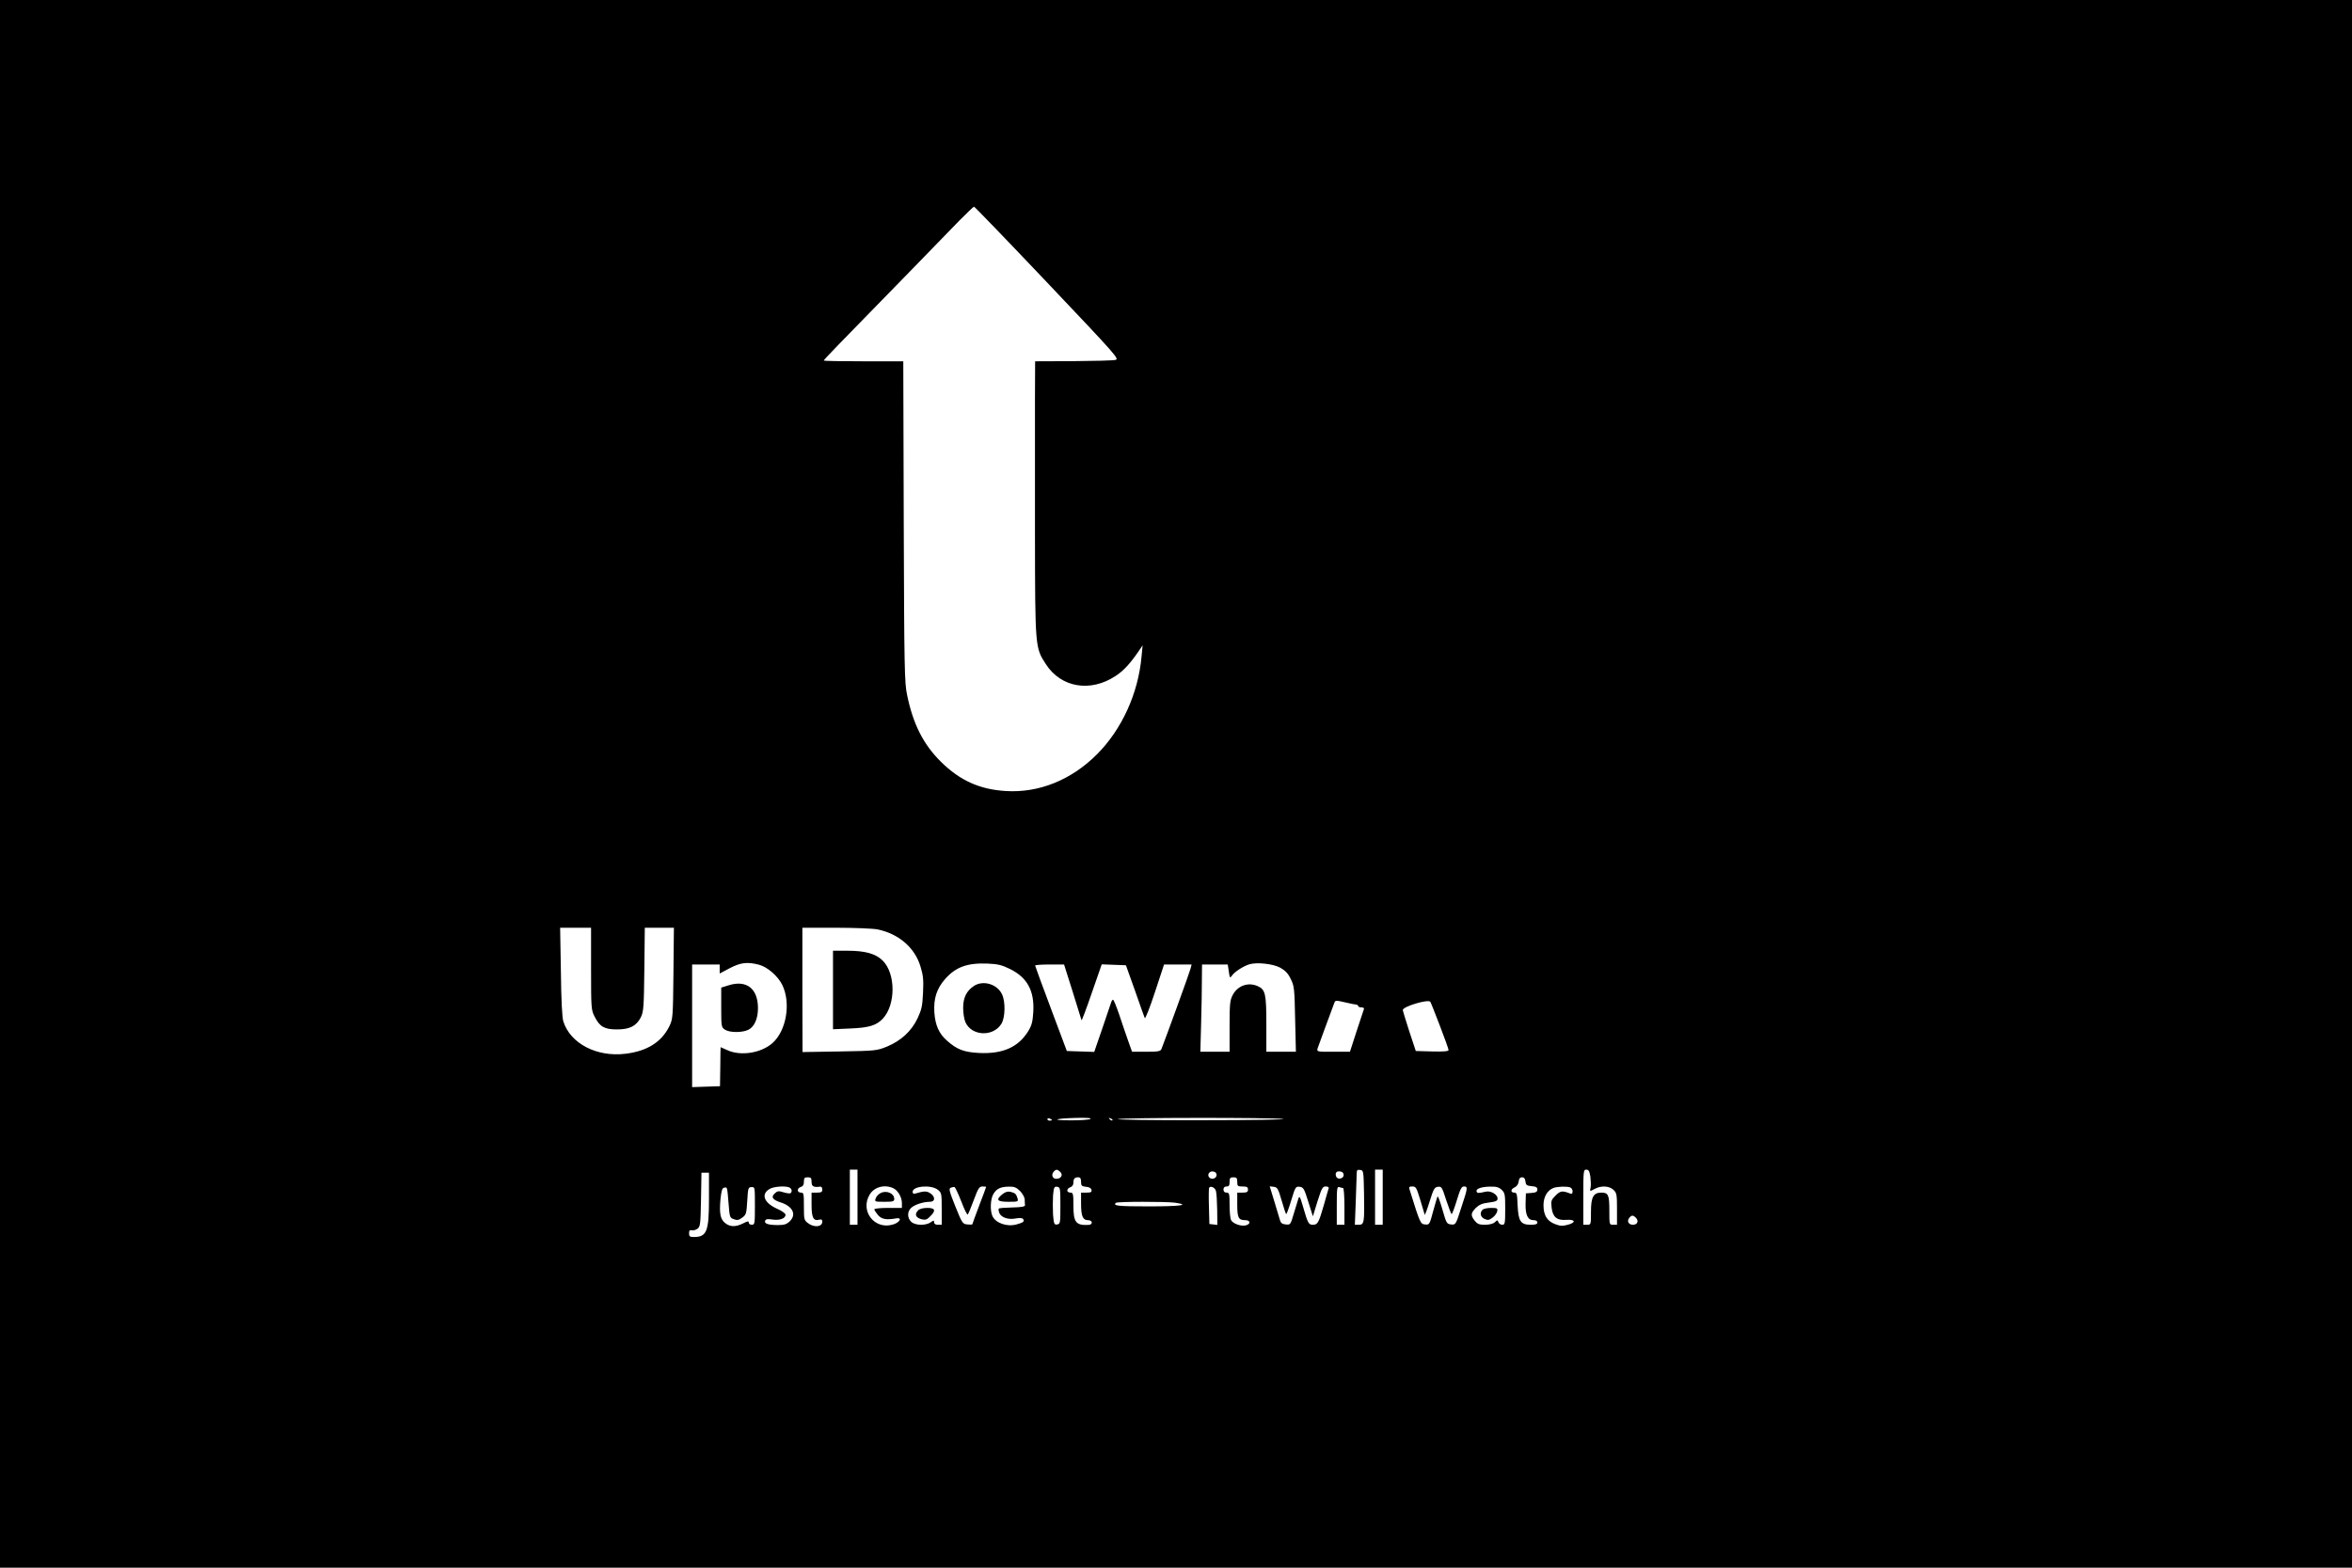
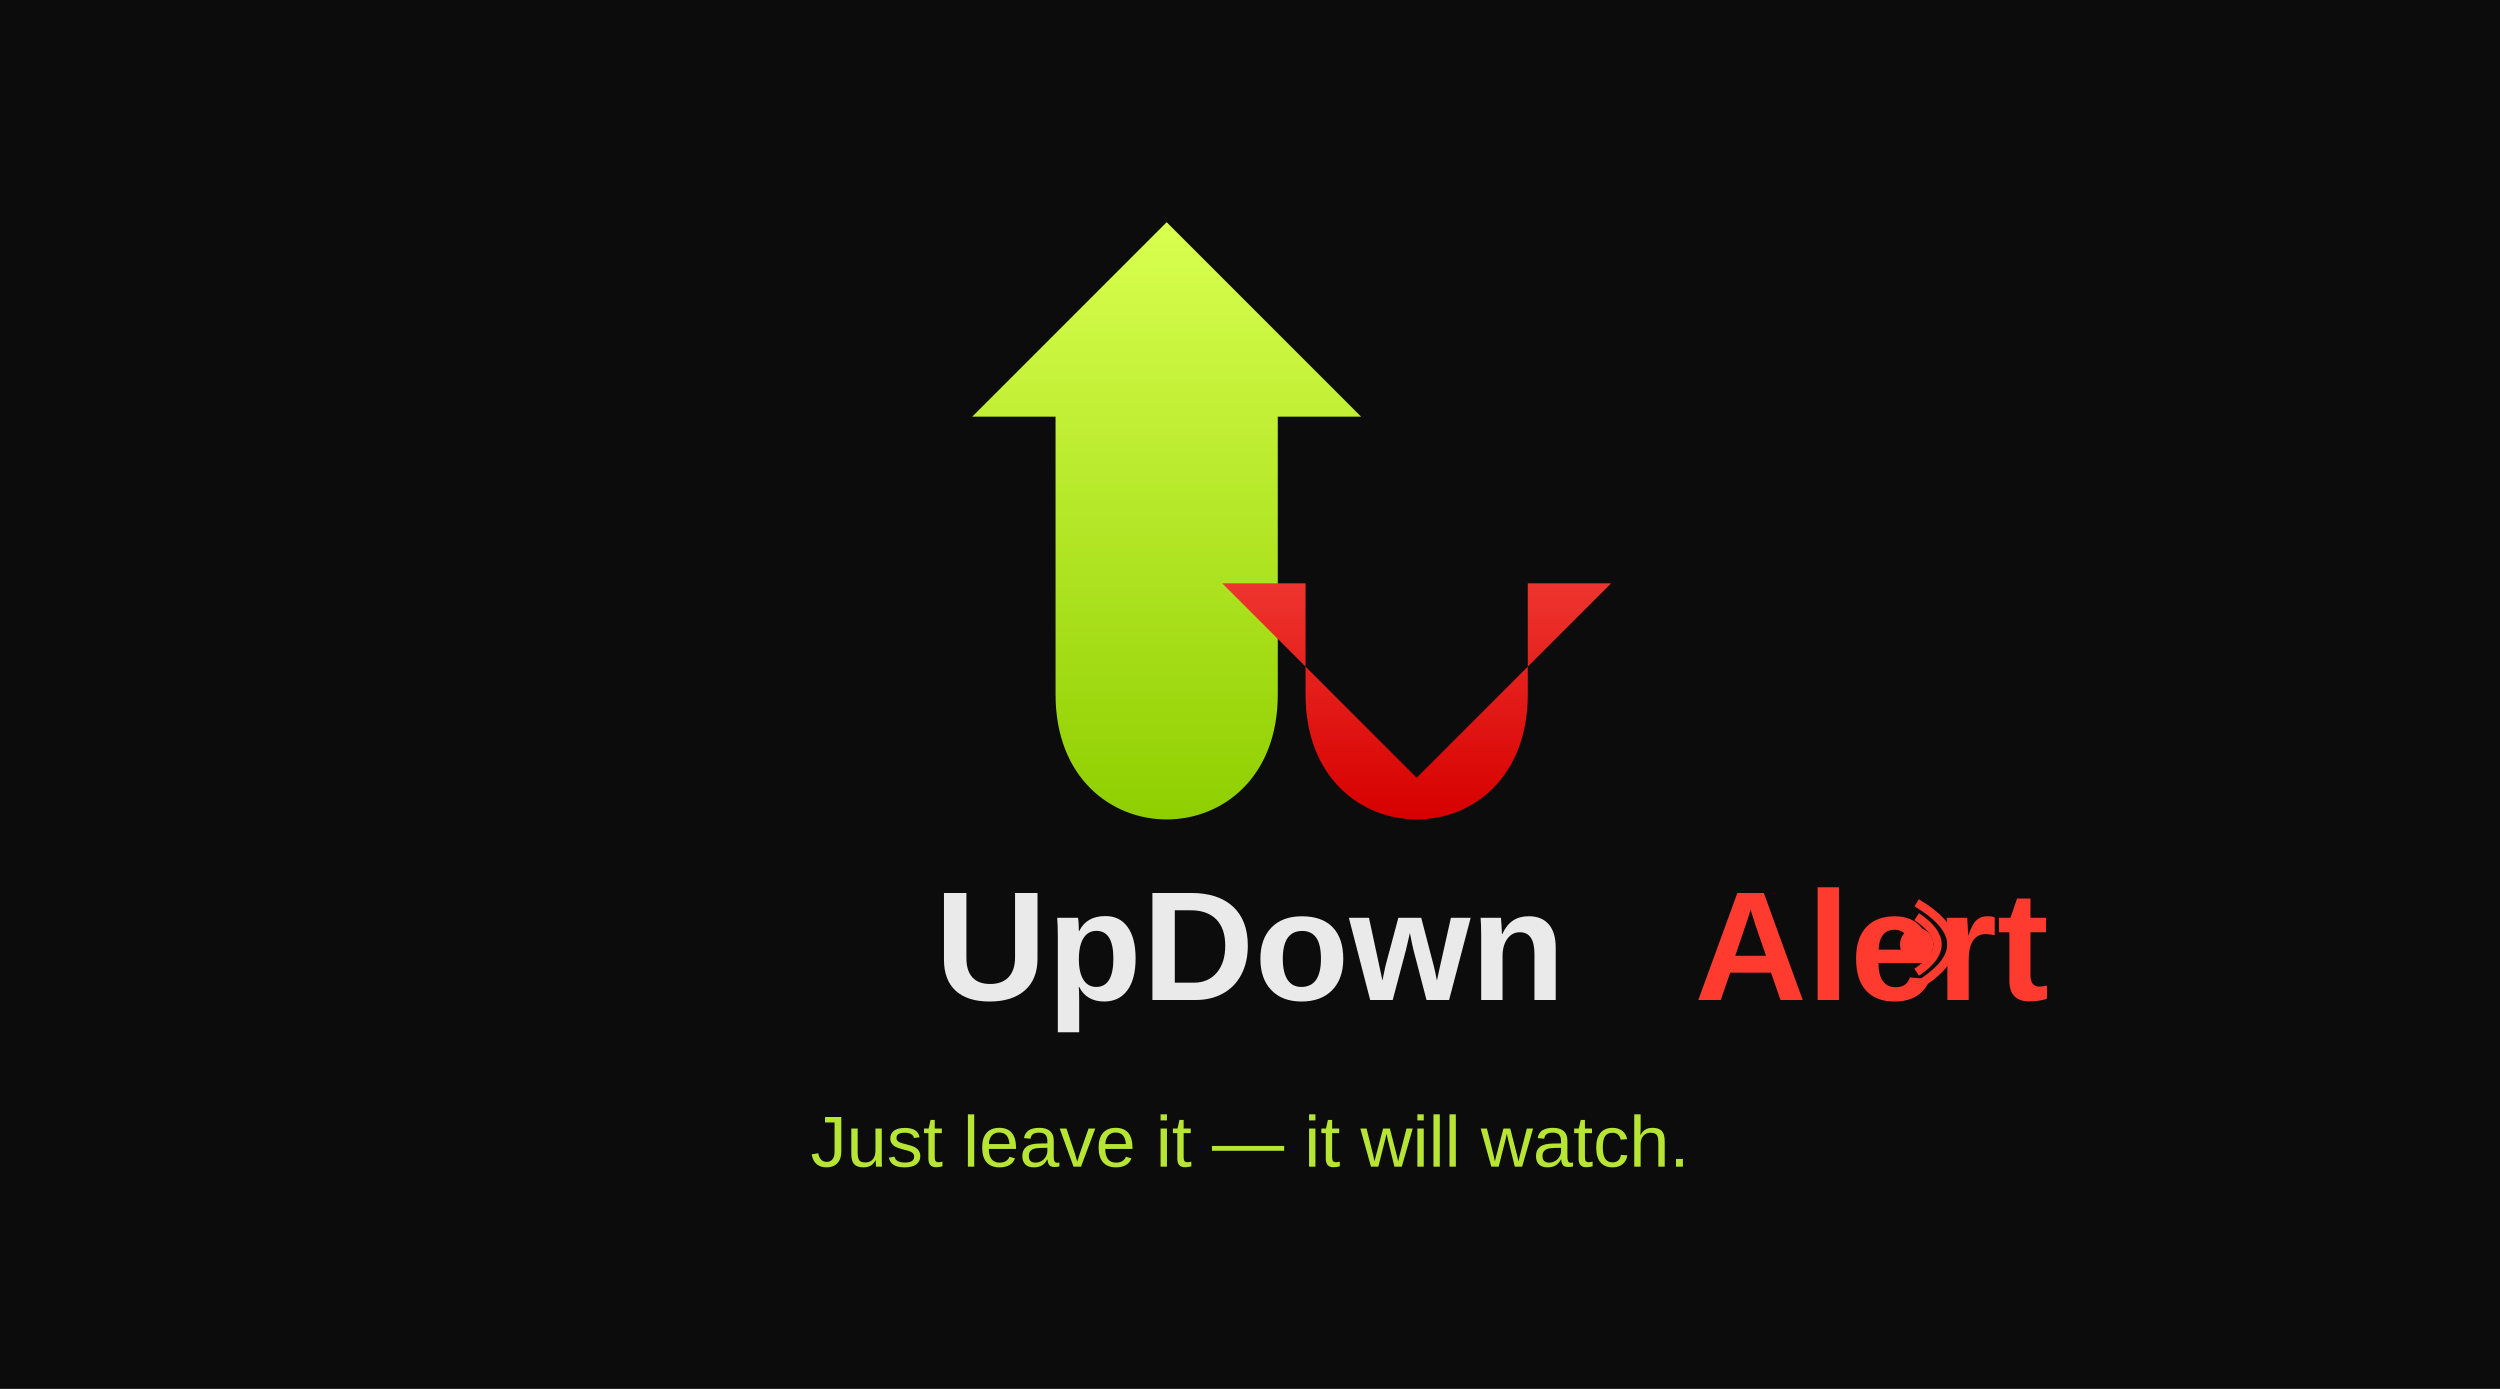
- <svg xmlns="http://www.w3.org/2000/svg" version="1.0" width="1536pt" height="1024pt" viewBox="0 0 1536 1024" preserveAspectRatio="xMidYMid meet">
-   <g transform="translate(0,1024) scale(0.1,-0.1)" fill="#000000" stroke="none">
-     <path d="M0 5120 l0 -5120 7680 0 7680 0 0 5120 0 5120 -7680 0 -7680 0 0 -5120z m6840 3273 c457 -482 471 -498 444 -504 -16 -4 -140 -7 -276 -8 l-248 -1 -1 -237 c0 -131 0 -534 0 -896 1 -736 1 -738 71 -845 99 -154 292 -186 456 -77 51 33 95 81 149 160 l27 40 -7 -74 c-22 -242 -129 -475 -290 -637 -167 -168 -379 -254 -595 -241 -171 10 -301 68 -426 192 -114 113 -181 245 -220 435 -17 78 -19 175 -22 1133 l-3 1047 -260 0 c-142 0 -259 2 -259 5 0 6 66 74 580 600 118 121 255 262 304 313 50 50 93 92 97 92 4 0 220 -224 479 -497z m-2980 -4481 c0 -258 1 -269 23 -312 33 -66 64 -84 144 -84 84 -1 129 22 158 79 18 37 20 64 23 313 l3 272 95 0 95 0 -3 -297 c-3 -291 -4 -299 -27 -347 -51 -103 -145 -162 -286 -179 -187 -23 -360 66 -406 211 -8 24 -14 139 -16 325 l-5 287 101 0 101 0 0 -268z m1872 257 c138 -29 242 -119 279 -241 18 -58 21 -87 17 -171 -4 -89 -9 -111 -36 -169 -40 -84 -108 -146 -199 -184 -67 -27 -72 -28 -310 -32 l-242 -4 -1 406 0 406 219 0 c124 0 243 -5 273 -11z m-777 -230 c56 -14 126 -75 154 -133 57 -117 27 -298 -64 -379 -73 -65 -206 -87 -294 -47 -24 11 -44 20 -45 20 0 0 -2 -57 -2 -128 l-2 -127 -91 -3 -91 -3 0 401 0 400 90 0 90 0 0 -29 0 -30 66 35 c71 37 114 42 189 23z m1640 -28 c114 -56 161 -143 153 -281 -4 -65 -10 -88 -34 -127 -64 -103 -165 -148 -318 -141 -100 5 -146 22 -211 80 -53 46 -77 101 -83 184 -6 91 15 156 70 219 70 79 145 106 276 101 69 -3 94 -9 147 -35z m1766 8 c32 -18 51 -37 68 -73 23 -46 25 -61 29 -262 l5 -214 -97 0 -96 0 0 180 c0 197 -6 226 -55 248 -63 29 -133 4 -165 -58 -18 -35 -20 -59 -20 -205 l0 -165 -95 0 -96 0 5 183 c3 100 5 228 5 285 l1 102 84 0 84 0 7 -46 c6 -43 7 -45 21 -26 16 24 72 60 112 73 49 15 155 4 203 -22z m-1356 -156 c31 -98 57 -182 58 -187 2 -4 32 76 67 178 l65 187 79 -3 79 -3 59 -165 c32 -91 60 -172 64 -180 3 -8 33 67 66 168 l60 182 90 0 90 0 -7 -27 c-5 -22 -159 -446 -190 -525 -6 -15 -21 -18 -100 -18 l-92 0 -26 73 c-14 39 -40 116 -58 170 -18 53 -36 97 -40 97 -4 0 -11 -10 -14 -22 -4 -13 -30 -90 -58 -171 l-51 -148 -90 3 -89 3 -103 275 c-57 151 -103 278 -104 283 0 4 43 7 94 7 l95 0 56 -177z m1853 -85 c6 -1 12 -5 12 -10 0 -4 9 -8 21 -8 13 0 19 -5 16 -12 -2 -7 -24 -73 -48 -145 l-43 -133 -109 0 c-108 0 -108 0 -102 23 6 17 83 228 110 299 5 14 13 14 68 1 34 -8 68 -15 75 -15z m546 -140 c31 -80 56 -151 56 -157 0 -8 -33 -11 -107 -9 l-107 3 -43 130 c-23 72 -42 133 -42 137 -2 23 169 74 180 54 4 -6 32 -77 63 -158z m-2534 -614 c0 -2 -7 -4 -15 -4 -8 0 -15 4 -15 10 0 5 7 7 15 4 8 -4 15 -8 15 -10z m251 7 c-8 -5 -64 -9 -125 -9 -138 0 -114 12 32 16 69 2 102 -1 93 -7z m144 -9 c-3 -3 -11 0 -18 7 -9 10 -8 11 6 5 10 -3 15 -9 12 -12z m1115 9 c30 -4 -206 -8 -525 -8 -319 -1 -569 3 -555 7 31 10 1005 11 1080 1z m-2780 -511 l0 -180 -25 0 -25 0 0 180 0 180 25 0 25 0 0 -180z m1325 164 c19 -19 4 -44 -27 -44 -24 0 -34 26 -18 45 16 19 25 19 45 -1z m1983 -144 c3 -186 1 -200 -34 -200 l-26 0 6 153 c3 83 5 165 6 180 0 24 4 28 23 25 22 -3 22 -6 25 -158z m122 -20 l0 -180 -25 0 -25 0 0 180 0 180 25 0 25 0 0 -180z m1356 135 c3 -25 4 -56 2 -70 -6 -29 -8 -29 28 -10 42 22 93 19 121 -7 21 -20 23 -30 23 -125 l0 -103 -25 0 c-25 0 -25 0 -25 93 0 102 -7 117 -52 117 -52 0 -68 -29 -68 -125 0 -84 0 -85 -25 -85 l-25 0 0 180 c0 171 1 180 19 180 16 0 21 -9 27 -45z m-2441 10 c0 -22 -31 -33 -47 -17 -17 17 -1 44 24 40 15 -2 23 -10 23 -23z m830 0 c0 -25 -40 -33 -49 -10 -9 24 2 37 27 33 14 -2 22 -10 22 -23z m-4145 -155 c0 -214 -14 -250 -99 -250 -26 0 -31 4 -31 24 0 18 4 23 18 20 9 -3 26 2 37 10 18 13 20 28 23 190 l3 176 25 0 24 0 0 -170z m670 110 c0 -30 13 -37 58 -31 6 1 12 -7 12 -19 0 -16 -6 -20 -35 -20 l-35 0 0 -79 c0 -85 12 -108 50 -98 15 4 20 0 20 -13 0 -35 -54 -40 -94 -9 -25 19 -26 25 -26 110 0 82 -1 89 -20 89 -12 0 -20 7 -20 16 0 9 9 18 20 21 14 4 20 14 20 34 0 24 4 29 25 29 21 0 25 -5 25 -30z m1760 1 c0 -26 4 -30 32 -33 22 -2 34 -9 36 -20 3 -15 -4 -18 -32 -18 l-36 0 0 -71 c0 -82 11 -109 45 -109 32 0 34 -30 3 -31 -82 -4 -98 17 -98 127 0 77 -2 84 -20 84 -11 0 -20 6 -20 14 0 8 9 18 20 21 12 4 20 15 20 29 0 27 8 36 32 36 13 0 18 -8 18 -29z m1020 -1 c0 -28 3 -30 35 -30 28 0 35 -4 35 -20 0 -16 -7 -20 -35 -20 l-35 0 0 -78 c0 -86 8 -102 52 -102 35 0 38 -25 4 -34 -31 -8 -84 11 -96 34 -6 10 -10 55 -10 99 0 74 -2 81 -20 81 -13 0 -20 7 -20 20 0 13 7 20 20 20 16 0 20 7 20 30 0 25 4 30 25 30 21 0 25 -5 25 -30z m1882 3 c3 -24 8 -28 41 -31 28 -2 37 -8 37 -22 0 -14 -9 -20 -37 -22 l-38 -3 -2 -65 c-2 -76 14 -110 52 -110 16 0 25 -6 25 -15 0 -11 -11 -15 -43 -15 -66 0 -81 22 -86 126 -3 75 -5 84 -22 84 -26 0 -24 23 4 35 13 6 23 21 25 38 2 19 9 27 22 27 13 0 20 -8 22 -27z m-5204 -144 c7 -90 8 -94 35 -103 22 -8 32 -6 55 11 25 19 27 26 32 109 5 84 6 89 28 90 22 1 22 0 22 -122 0 -117 -1 -124 -20 -124 -11 0 -20 6 -20 14 0 11 -8 10 -37 -5 -48 -24 -84 -24 -116 1 -33 26 -40 63 -32 155 6 57 11 75 24 77 21 5 20 7 29 -103z m396 105 c17 -7 22 -29 8 -38 -5 -3 -25 0 -45 6 -31 10 -40 9 -56 -6 -28 -25 -17 -43 40 -61 78 -26 102 -80 55 -124 -19 -18 -36 -23 -74 -23 -64 0 -93 9 -85 28 4 11 15 13 48 8 47 -7 85 7 85 31 0 9 -24 26 -54 39 -88 39 -109 97 -48 131 28 15 98 20 126 9z m679 -5 c31 -14 57 -59 57 -98 l0 -31 -90 0 c-50 0 -90 -4 -90 -9 0 -6 11 -22 24 -38 24 -27 53 -33 121 -21 39 6 21 -27 -22 -40 -121 -38 -219 88 -153 196 30 49 97 67 153 41z m291 -10 c25 -20 26 -24 26 -125 l0 -104 -25 0 c-16 0 -25 6 -25 16 0 14 -2 14 -22 0 -33 -23 -103 -21 -128 4 -25 25 -26 64 -1 89 22 22 80 41 124 41 35 0 37 33 2 56 -24 15 -40 15 -97 -2 -12 -4 -18 0 -18 11 0 38 120 48 164 14z m154 -77 c19 -51 38 -89 42 -85 4 4 22 47 40 96 28 76 36 87 56 87 13 0 24 -1 24 -3 0 -2 -20 -56 -45 -121 -25 -66 -45 -121 -45 -123 0 -2 -15 -3 -32 -1 -32 3 -34 7 -79 118 -40 100 -44 116 -30 122 9 3 20 6 25 4 4 -1 24 -43 44 -94z m383 69 c16 -16 30 -41 31 -55 0 -14 1 -32 2 -38 1 -9 -23 -14 -82 -15 -46 -1 -86 -4 -89 -7 -3 -2 -2 -14 2 -26 10 -31 58 -49 108 -39 28 5 44 3 49 -4 10 -16 0 -23 -44 -35 -62 -17 -136 9 -157 55 -16 36 -13 111 6 143 21 36 47 48 101 49 35 1 49 -5 73 -28z m264 -96 c0 -114 -1 -120 -21 -123 -19 -3 -22 3 -27 64 -2 36 -2 93 0 126 5 53 8 59 27 56 20 -3 21 -9 21 -123z m1016 95 c4 -14 7 -69 8 -123 l1 -98 -26 3 -26 3 -3 115 c-2 63 -1 118 1 121 9 16 40 2 45 -21z m429 -62 c14 -49 27 -88 30 -88 3 0 18 41 33 91 26 86 29 90 54 87 25 -3 30 -11 57 -98 l30 -95 30 98 c28 87 33 97 54 97 15 0 22 -5 19 -12 -2 -7 -17 -56 -31 -108 -34 -118 -41 -130 -72 -130 -28 0 -33 9 -65 120 -19 65 -23 71 -30 50 -4 -14 -18 -58 -30 -98 -21 -72 -22 -73 -52 -70 -23 2 -33 9 -38 28 -4 14 -21 69 -37 123 l-30 98 26 -3 c24 -3 29 -11 52 -90z m401 82 c5 0 9 -54 9 -120 l0 -120 -25 0 -25 0 0 126 c0 111 2 125 16 120 9 -3 20 -6 25 -6z m504 -77 c14 -49 27 -92 29 -97 1 -6 16 33 32 85 26 84 32 94 55 97 23 3 27 -3 54 -88 16 -49 32 -90 35 -90 4 0 19 41 34 90 22 73 31 90 46 90 27 0 26 -8 -17 -138 -36 -113 -37 -113 -66 -110 -29 3 -31 7 -57 97 -15 52 -29 91 -32 85 -3 -5 -16 -49 -29 -97 -23 -86 -24 -88 -53 -85 -30 3 -32 8 -100 226 -6 19 -4 22 18 22 23 0 27 -8 51 -87z m532 65 c21 -20 23 -30 23 -125 0 -94 -2 -103 -19 -103 -10 0 -22 7 -25 16 -6 16 -8 16 -24 0 -12 -10 -36 -16 -65 -16 -37 0 -49 5 -66 26 -28 35 -26 50 7 84 22 21 42 30 85 35 46 6 57 11 57 26 0 27 -44 53 -78 45 -48 -11 -55 -11 -59 2 -6 17 33 31 91 31 38 1 55 -4 73 -21z m447 16 c9 -3 16 -15 16 -26 0 -14 -5 -18 -16 -14 -51 20 -64 18 -95 -13 -29 -29 -31 -36 -26 -79 7 -61 34 -85 96 -80 59 4 66 -17 10 -32 -34 -9 -50 -9 -83 4 -53 20 -76 58 -76 124 0 53 24 96 64 112 25 10 88 12 110 4z m-2580 -100 c103 -15 34 -24 -174 -24 -201 0 -233 4 -213 23 8 9 325 9 387 1z m3010 -99 c20 -21 9 -45 -20 -45 -29 0 -41 24 -24 45 16 19 25 19 44 0z" />
-     <path d="M5440 3774 l0 -257 113 5 c123 5 171 20 213 65 84 91 84 293 -1 378 -46 46 -115 65 -232 65 l-93 0 0 -256z" />
-     <path d="M4758 3804 l-48 -15 0 -129 c0 -127 1 -130 25 -146 31 -20 114 -20 153 0 39 20 62 72 62 141 0 128 -75 186 -192 149z" />
-     <path d="M6362 3801 c-49 -32 -72 -76 -72 -144 0 -32 6 -73 14 -92 39 -93 182 -100 236 -12 25 41 27 144 4 192 -31 66 -121 94 -182 56z" />
-     <path d="M5751 2447 c-13 -6 -28 -22 -32 -34 -8 -22 -7 -23 56 -23 57 0 65 2 65 19 0 36 -51 58 -89 38z" />
-     <path d="M5996 2334 c-26 -26 -16 -49 26 -59 21 -5 33 -1 52 19 40 39 34 56 -18 56 -27 0 -51 -6 -60 -16z" />
-     <path d="M6547 2440 c-46 -37 -36 -50 39 -50 63 0 65 1 59 23 -9 29 -15 34 -45 42 -18 4 -34 0 -53 -15z" />
-     <path d="M9682 2338 c-20 -20 -14 -48 13 -60 22 -10 30 -8 53 9 15 11 28 30 30 42 3 19 -1 21 -40 21 -24 0 -49 -5 -56 -12z" />
-   </g>
+ <svg xmlns="http://www.w3.org/2000/svg" viewBox="0 0 900 500">
+   <rect width="100%" height="100%" fill="#0c0c0c" />
+   <defs>
+     <linearGradient id="greenGrad" x1="0" y1="0" x2="0" y2="1">
+       <stop offset="0%" stop-color="#d9ff4f" />
+       <stop offset="100%" stop-color="#8fcf00" />
+     </linearGradient>
+     <linearGradient id="redGrad" x1="0" y1="0" x2="0" y2="1">
+       <stop offset="0%" stop-color="#ff5a4f" />
+       <stop offset="100%" stop-color="#d60000" />
+     </linearGradient>
+   </defs>
+   <path d="     M380 250     L380 150     L350 150     L420 80     L490 150     L460 150     L460 250     C460 310 380 310 380 250   " fill="url(#greenGrad)" />
+   <path d="     M470 150     L470 250     C470 310 550 310 550 250     L550 210     L580 210     L510 280     L440 210     L470 210     Z   " fill="url(#redGrad)" />
+   <text x="450" y="360" text-anchor="middle" font-size="56" font-family="Arial" fill="#eaeaea" font-weight="600">
+     UpDown
+   </text>
+   <text x="610" y="360" font-size="56" font-family="Arial" fill="#ff3b30" font-weight="700">
+     Alert
+   </text>
+   <circle cx="690" cy="340" r="6" fill="#ff3b30" />
+   <path d="M690 330 Q705 340 690 350" stroke="#ff3b30" stroke-width="3" fill="none" />
+   <path d="M690 325 Q715 340 690 355" stroke="#ff3b30" stroke-width="3" fill="none" />
+   <text x="450" y="420" text-anchor="middle" font-size="26" font-family="Arial" fill="#b7e533">
+     Just leave it — it will watch.
+   </text>
</svg>
